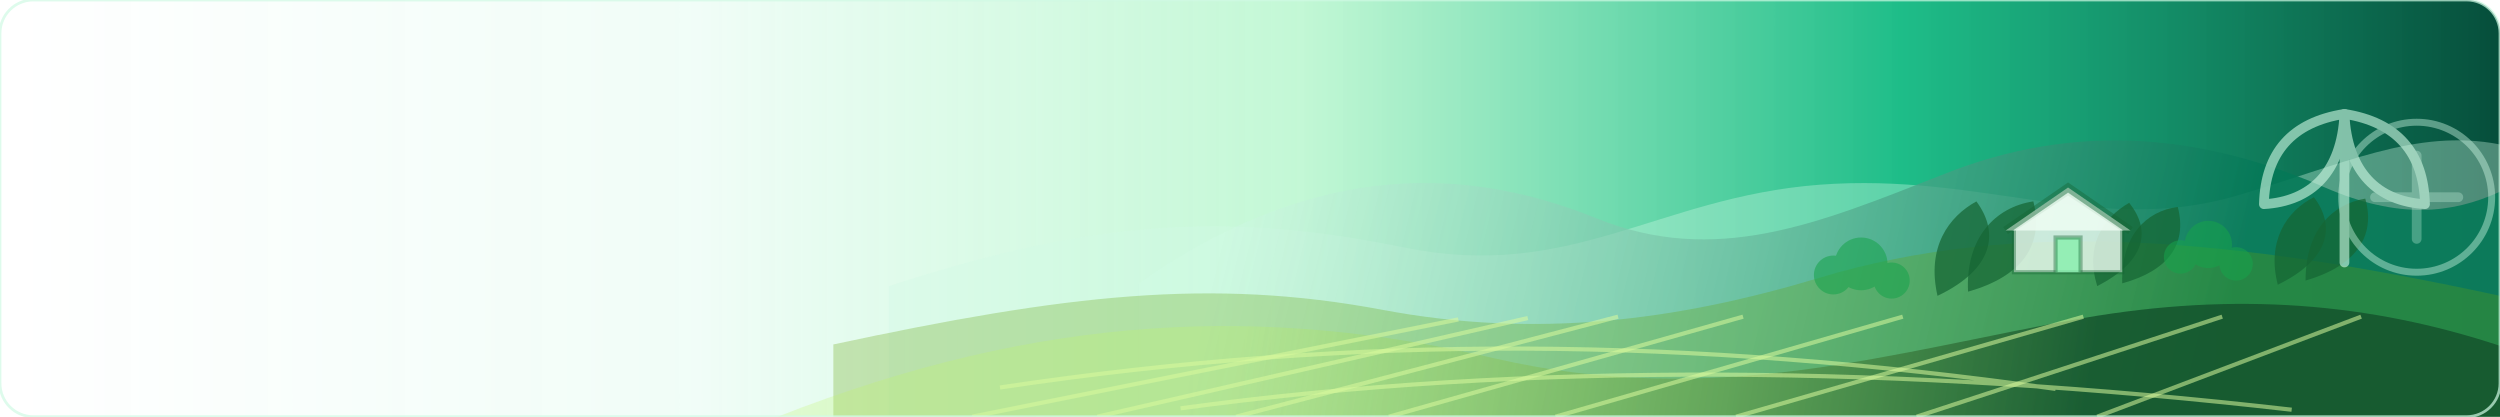
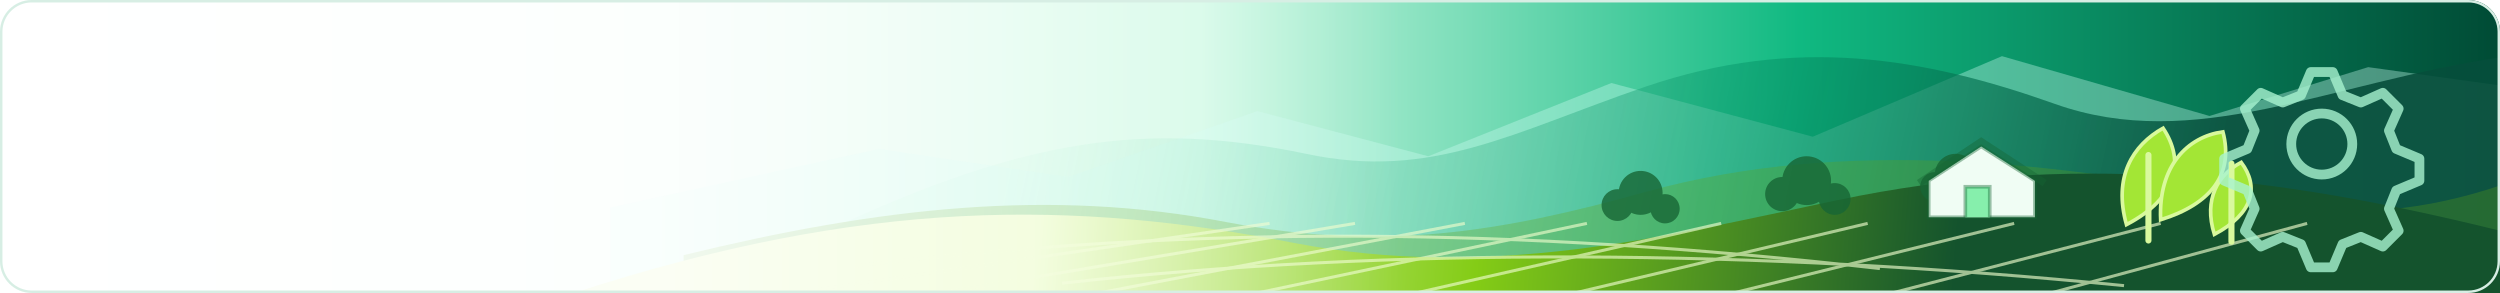
- <svg xmlns="http://www.w3.org/2000/svg" viewBox="0 0 1800 300" fill="none">
+ <svg xmlns="http://www.w3.org/2000/svg" viewBox="0 0 2048 240" preserveAspectRatio="xMidYMid slice">
  <defs>
-     <linearGradient id="base" x1="0" y1="150" x2="1800" y2="150" gradientUnits="userSpaceOnUse">
-       <stop stop-color="#fff" stop-opacity=".99" />
-       <stop offset=".28" stop-color="#f0fdf7" stop-opacity=".97" />
-       <stop offset=".52" stop-color="#bbf7d0" stop-opacity=".88" />
-       <stop offset=".76" stop-color="#10b981" stop-opacity=".94" />
-       <stop offset="1" stop-color="#064e3b" />
+     <linearGradient id="bg" x1="0" y1="120" x2="2048" y2="120" gradientUnits="userSpaceOnUse">
+       <stop stop-color="#f8fffb" />
+       <stop offset=".23" stop-color="#f0fdf7" />
+       <stop offset=".48" stop-color="#d1fae5" />
+       <stop offset=".72" stop-color="#10b981" />
+       <stop offset="1" stop-color="#004b35" />
    </linearGradient>
-     <linearGradient id="hills" x1="900" y1="75" x2="1600" y2="245" gradientUnits="userSpaceOnUse">
-       <stop stop-color="#d1fae5" stop-opacity=".45" />
-       <stop offset="1" stop-color="#047857" stop-opacity=".9" />
+     <linearGradient id="h" x1="850" y1="30" x2="1800" y2="230" gradientUnits="userSpaceOnUse">
+       <stop stop-color="#a7f3d0" stop-opacity=".15" />
+       <stop offset=".58" stop-color="#059669" stop-opacity=".5" />
+       <stop offset="1" stop-color="#064e3b" stop-opacity=".9" />
    </linearGradient>
-     <linearGradient id="field" x1="900" y1="210" x2="1500" y2="300" gradientUnits="userSpaceOnUse">
-       <stop stop-color="#bef264" stop-opacity=".25" />
-       <stop offset="1" stop-color="#14532d" stop-opacity=".85" />
+     <linearGradient id="field" x1="850" y1="180" x2="1600" y2="240" gradientUnits="userSpaceOnUse">
+       <stop stop-color="#ecfccb" />
+       <stop offset=".48" stop-color="#84cc16" />
+       <stop offset="1" stop-color="#14532d" />
+     </linearGradient>
+     <linearGradient id="fade" x1="0" y1="120" x2="1150" y2="120" gradientUnits="userSpaceOnUse">
+       <stop stop-color="#fff" stop-opacity=".97" />
+       <stop offset=".48" stop-color="#fff" stop-opacity=".78" />
+       <stop offset="1" stop-color="#fff" stop-opacity="0" />
    </linearGradient>
  </defs>
-   <rect width="1800" height="300" rx="24" fill="url(#base)" />
-   <path d="M640 206C790 157 887 153 1010 178c121 25 183-36 300-45 118-9 201 37 300 8 76-22 129-49 190-37v196H640V206Z" fill="#d1fae5" fill-opacity=".35" />
-   <path d="M820 204c117-82 225-89 329-47 86 35 160 4 249-31 99-40 191-28 276 9 53 23 91 19 126 3v162H820V204Z" fill="url(#hills)" />
-   <path d="M600 248c168-36 272-48 395-25 111 21 212 8 315-23 143-43 296-29 490 13v87H600v-52Z" fill="#65a30d" fill-opacity=".28" />
-   <path d="M560 300c191-75 352-80 516-42 161 37 287-5 424-29 110-19 206-11 300 20v51H560Z" fill="url(#field)" />
-   <g stroke="#d9f99d" stroke-opacity=".55" stroke-width="3">
-     <path d="M700 300 1050 230M790 300l310-71M890 300l275-72M1000 300l255-72M1120 300l250-72M1250 300l250-72M1380 300l220-72M1510 300l190-72" />
-     <path d="M720 279c260-39 496-36 760 1M850 294c250-34 520-31 800 1" />
+   <rect width="2048" height="240" rx="26" fill="url(#bg)" />
+   <path d="M500 170 720 122 875 145 1030 91 1170 128 1320 68 1485 112 1640 46 1810 95 1940 55 2048 70V240H500Z" fill="#ccfbf1" opacity=".36" />
+   <path d="M680 188c160-75 260-89 390-62 103 22 170-18 278-55 123-42 228-24 335 14 115 41 224-17 365-38v193H680Z" fill="url(#h)" />
+   <path d="M560 209c160-39 300-55 445-27 127 24 222 9 344-25 162-45 339-24 499 8 79 16 143 6 200-13v88H560Z" fill="#65a30d" opacity=".28" />
+   <path d="M470 240c240-78 410-76 590-41 161 31 302-5 445-35 191-40 357-21 543 25v51H470Z" fill="url(#field)" />
+   <g fill="none" stroke="#ecfccb" stroke-width="2.5" opacity=".65">
+     <path d="M650 240 1040 183M770 240l340-57M900 240l300-57M1030 240l270-57M1160 240l250-57M1290 240l240-57M1420 240l230-57M1550 240l220-57M1680 240l210-57" />
+     <path d="M700 218c280-34 540-32 840 2M870 232c270-30 570-28 870 2" />
  </g>
-   <g fill="#166534" fill-opacity=".72">
-     <path d="M1395 213c-8-35 8-57 28-68 17 23 12 49-28 68Z" />
-     <path d="M1417 210c-2-39 20-61 47-65 8 31-8 54-47 65Z" />
-     <path d="M1510 206c-9-29 4-49 23-60 16 20 12 42-23 60Z" />
-     <path d="M1528 204c-1-34 17-52 40-55 7 27-7 46-40 55Z" />
-     <path d="M1640 205c-8-31 6-53 26-63 16 21 11 45-26 63Z" />
-     <path d="M1660 202c0-36 19-55 43-59 8 28-8 49-43 59Z" />
+   <g fill="#166534" opacity=".8">
+     <circle cx="1325" cy="168" r="13" />
+     <circle cx="1344" cy="158" r="18" />
+     <circle cx="1364" cy="171" r="12" />
+     <circle cx="1460" cy="159" r="14" />
+     <circle cx="1480" cy="148" r="20" />
+     <circle cx="1503" cy="163" r="13" />
+     <circle cx="1585" cy="153" r="12" />
+     <circle cx="1602" cy="143" r="17" />
+     <circle cx="1621" cy="156" r="11" />
  </g>
-   <g fill="#f0fdf4" fill-opacity=".8" stroke="#166534" stroke-opacity=".4" stroke-width="3">
-     <path d="M1450 196v-31l39-26 39 26v31h-78Z" />
-     <path d="M1444 166l45-31 45 31" stroke-width="6" />
-     <path d="M1480 196v-25h18v25" fill="#86efac" />
+   <g fill="#f0fdf4" stroke="#166534" stroke-opacity=".4" stroke-width="3">
+     <path d="M1580 178v-30l43-28 44 28v30Z" />
+     <path d="m1572 150 51-34 52 34" fill="none" stroke-width="6" />
+     <path d="M1610 178v-25h20v25" fill="#86efac" />
  </g>
-   <g stroke="#d1fae5" stroke-width="7" stroke-linecap="round" stroke-linejoin="round" opacity=".6">
-     <path d="M1688 82c-38 6-57 28-58 65 34-2 56-23 58-65Z" />
-     <path d="M1688 82c38 6 57 28 58 65-34-2-56-23-58-65Z" />
-     <path d="M1688 84v105" />
-     <circle cx="1740" cy="142" r="54" stroke-width="5" opacity=".7" />
-     <path d="M1740 112v60M1710 142h60" opacity=".5" />
+   <g fill="#a3e635" stroke="#d9f99d" stroke-width="3">
+     <path d="M1742 184c-11-39 5-65 30-79 18 27 12 57-30 79Z" />
+     <path d="M1770 180c-2-44 22-68 51-72 9 34-9 59-51 72Z" />
+     <path d="M1814 192c-9-29 3-49 22-59 15 20 10 42-22 59Z" />
  </g>
-   <g fill="#16a34a" opacity=".55">
-     <circle cx="1320" cy="198" r="14" />
-     <circle cx="1340" cy="190" r="19" />
-     <circle cx="1362" cy="202" r="13" />
-     <circle cx="1570" cy="185" r="12" />
-     <circle cx="1590" cy="176" r="17" />
-     <circle cx="1610" cy="190" r="12" />
+   <path d="M1760 197V127M1828 198v-64" stroke="#d9f99d" stroke-width="5" stroke-linecap="round" />
+   <g transform="translate(1902 118)" fill="none" stroke="#a7f3d0" stroke-width="8" stroke-linejoin="round" opacity=".8">
+     <path d="M-9-59h18l8 19 15 6 18-8 13 13-8 18 6 15 19 8v18l-19 8-6 15 8 18-13 13-18-8-15 6-8 19H-9l-8-19-15-6-18 8-13-13 8-18-6-15-19-8v-18l19-8 6-15-8-18 13-13 18 8 15-6Z" />
+     <circle r="25" />
  </g>
-   <rect width="1800" height="300" rx="24" stroke="#d1fae5" stroke-opacity=".7" stroke-width="2" />
+   <rect width="2048" height="240" rx="26" fill="url(#fade)" />
+   <rect x="1" y="1" width="2046" height="238" rx="25" fill="none" stroke="#d7eee4" stroke-width="2" />
</svg>
